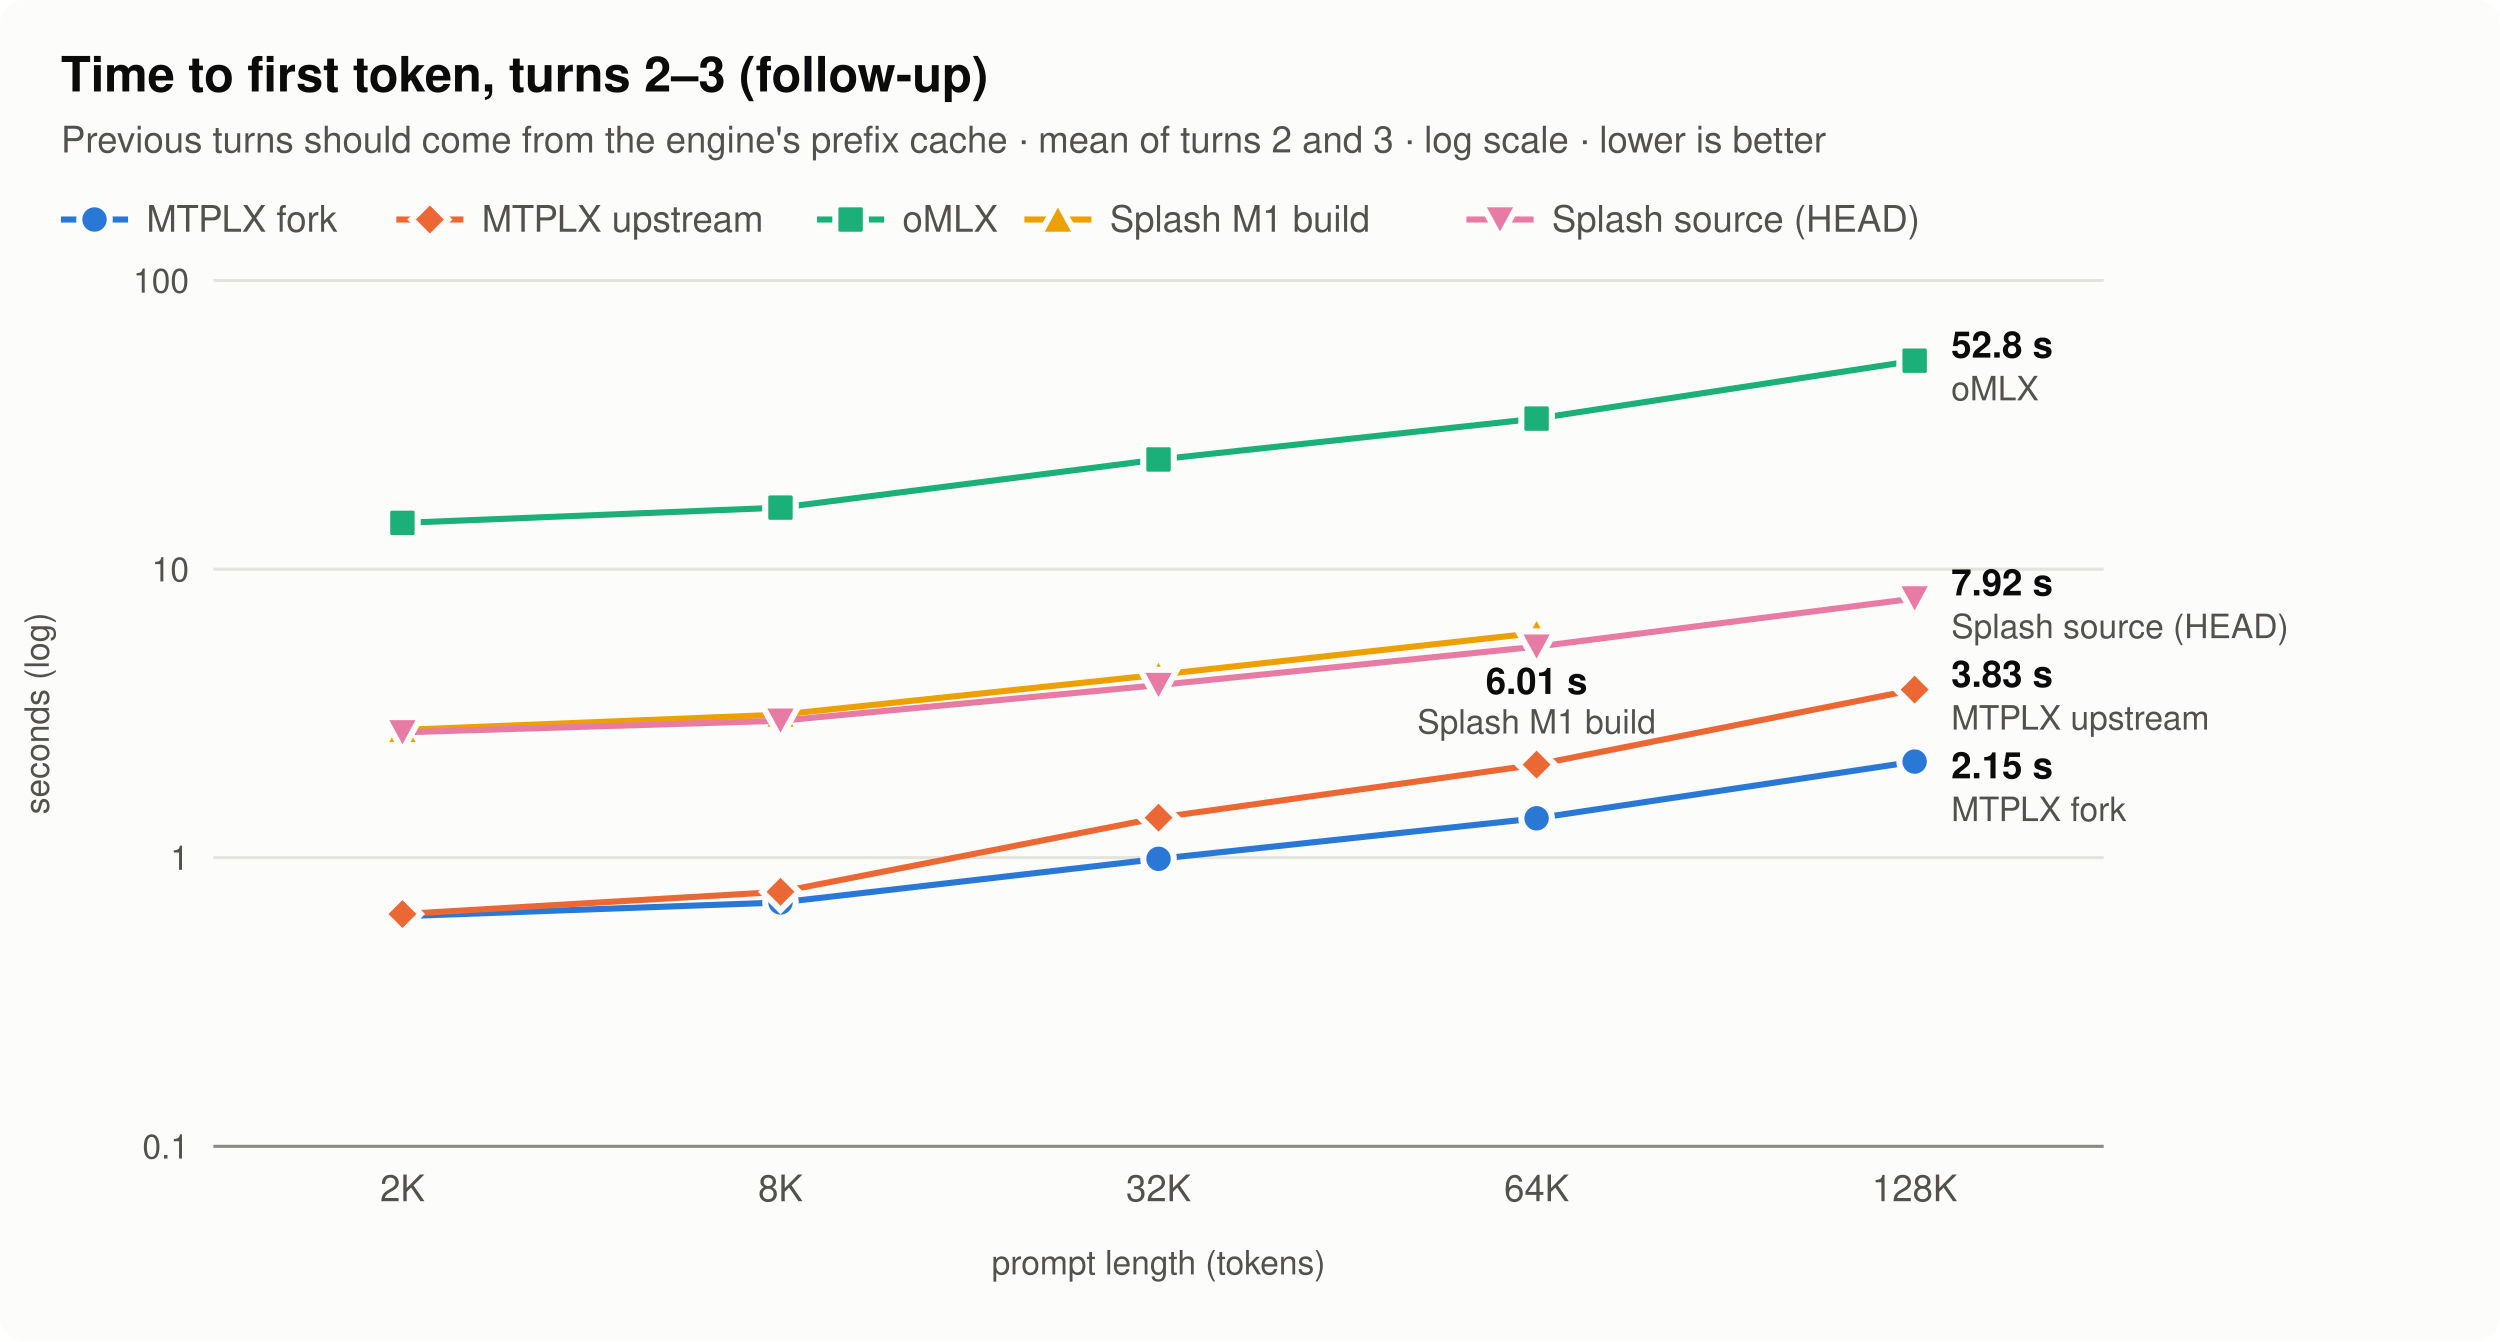
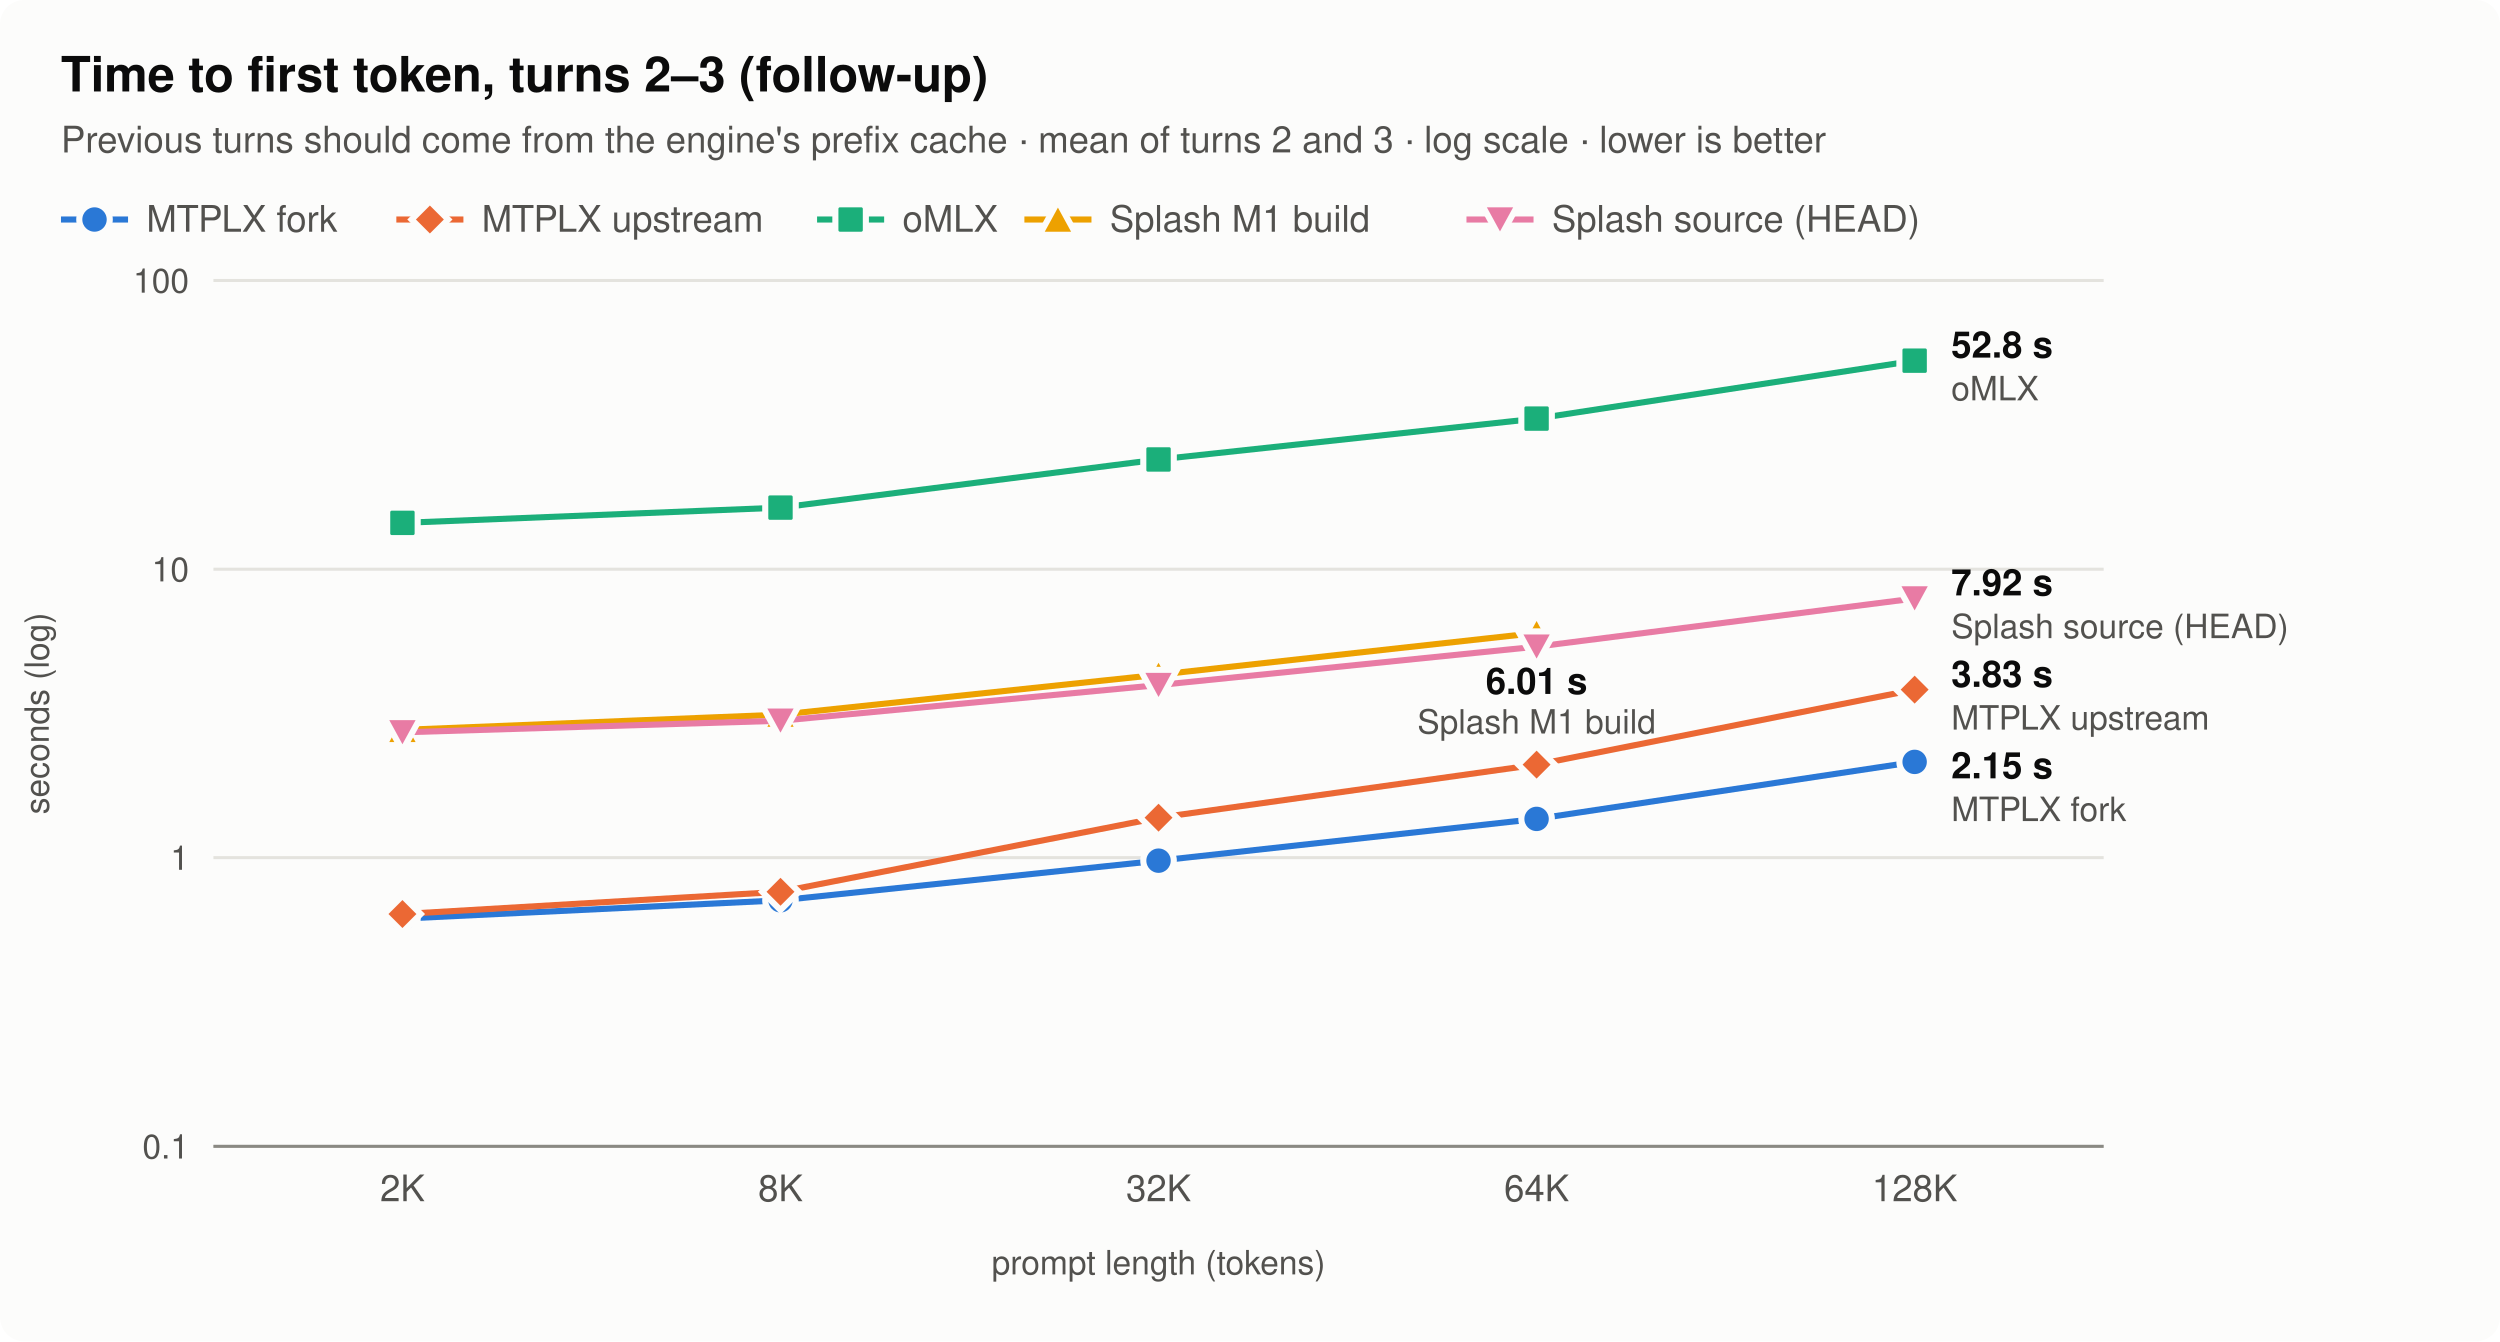
<svg xmlns="http://www.w3.org/2000/svg" viewBox="0 0 820 440" width="820" height="440" role="img" aria-label="Time to first token, turns 2–3 (follow-up)" font-family="-apple-system,BlinkMacSystemFont,Segoe UI,Helvetica,Arial,sans-serif">
  <rect width="820" height="440" rx="8" fill="#fcfcfb" />
  <text x="20" y="30" fill="#0b0b0b" font-size="16" font-weight="600">Time to first token, turns 2–3 (follow-up)</text>
  <text x="20" y="50" fill="#52514e" font-size="12">Previous turns should come from the engine's prefix cache · mean of turns 2 and 3 · log scale · lower is better</text>
  <line x1="20" x2="42" y1="72" y2="72" stroke="#2a78d6" stroke-width="2" />
  <circle cx="31" cy="72" r="5" fill="#2a78d6" stroke="#fcfcfb" stroke-width="2" />
  <text x="48" y="76" fill="#52514e" font-size="12">MTPLX fork</text>
  <line x1="130" x2="152" y1="72" y2="72" stroke="#eb6834" stroke-width="2" />
  <path d="M141 66L147 72L141 78L135 72Z" fill="#eb6834" stroke="#fcfcfb" stroke-width="2" />
  <text x="158" y="76" fill="#52514e" font-size="12">MTPLX upstream</text>
  <line x1="268" x2="290" y1="72" y2="72" stroke="#1baf7a" stroke-width="2" />
  <rect x="274" y="67" width="10" height="10" rx="1.5" fill="#1baf7a" stroke="#fcfcfb" stroke-width="2" />
  <text x="296" y="76" fill="#52514e" font-size="12">oMLX</text>
  <line x1="336" x2="358" y1="72" y2="72" stroke="#eda100" stroke-width="2" />
  <path d="M347 66L353 77L341 77Z" fill="#eda100" stroke="#fcfcfb" stroke-width="2" />
  <text x="364" y="76" fill="#52514e" font-size="12">Splash M1 build</text>
  <line x1="481" x2="503" y1="72" y2="72" stroke="#e87ba4" stroke-width="2" />
  <path d="M492 78L498 67L486 67Z" fill="#e87ba4" stroke="#fcfcfb" stroke-width="2" />
  <text x="509" y="76" fill="#52514e" font-size="12">Splash source (HEAD)</text>
  <line x1="70" x2="690" y1="376.0" y2="376.0" stroke="#e4e3de" />
  <text x="62" y="380.0" fill="#52514e" font-size="11" text-anchor="end">0.1</text>
  <line x1="70" x2="690" y1="281.3" y2="281.3" stroke="#e4e3de" />
  <text x="62" y="285.3" fill="#52514e" font-size="11" text-anchor="end">1</text>
  <line x1="70" x2="690" y1="186.7" y2="186.7" stroke="#e4e3de" />
  <text x="62" y="190.7" fill="#52514e" font-size="11" text-anchor="end">10</text>
  <line x1="70" x2="690" y1="92.0" y2="92.0" stroke="#e4e3de" />
  <text x="62" y="96.0" fill="#52514e" font-size="11" text-anchor="end">100</text>
  <line x1="70" x2="690" y1="376" y2="376" stroke="#8a8983" />
  <text x="132.0" y="394" fill="#52514e" font-size="12" text-anchor="middle">2K</text>
  <text x="256.0" y="394" fill="#52514e" font-size="12" text-anchor="middle">8K</text>
  <text x="380.0" y="394" fill="#52514e" font-size="12" text-anchor="middle">32K</text>
  <text x="504.0" y="394" fill="#52514e" font-size="12" text-anchor="middle">64K</text>
  <text x="628.0" y="394" fill="#52514e" font-size="12" text-anchor="middle">128K</text>
  <text x="380.0" y="418" fill="#52514e" font-size="11" text-anchor="middle">prompt length (tokens)</text>
  <text x="16" y="234.0" fill="#52514e" font-size="11" text-anchor="middle" transform="rotate(-90 16 234.0)">seconds (log)</text>
-   <polyline points="132.0,300.5 256.0,296.0 380.0,281.7 504.0,268.4 628.0,249.8" fill="none" stroke="#2a78d6" stroke-width="2" stroke-linejoin="round" />
-   <circle cx="132.0" cy="300.5" r="5" fill="#2a78d6" stroke="#fcfcfb" stroke-width="2" />
-   <circle cx="256.0" cy="296.0" r="5" fill="#2a78d6" stroke="#fcfcfb" stroke-width="2" />
-   <circle cx="380.0" cy="281.7" r="5" fill="#2a78d6" stroke="#fcfcfb" stroke-width="2" />
-   <circle cx="504.0" cy="268.4" r="5" fill="#2a78d6" stroke="#fcfcfb" stroke-width="2" />
-   <circle cx="628.0" cy="249.8" r="5" fill="#2a78d6" stroke="#fcfcfb" stroke-width="2" />
+   <polyline points="132.0,301.3 256.0,295.3 380.0,282.3 504.0,268.6 628.0,249.9" fill="none" stroke="#2a78d6" stroke-width="2" stroke-linejoin="round" />
+   <circle cx="132.0" cy="301.3" r="5" fill="#2a78d6" stroke="#fcfcfb" stroke-width="2" />
+   <circle cx="256.0" cy="295.3" r="5" fill="#2a78d6" stroke="#fcfcfb" stroke-width="2" />
+   <circle cx="380.0" cy="282.3" r="5" fill="#2a78d6" stroke="#fcfcfb" stroke-width="2" />
+   <circle cx="504.0" cy="268.6" r="5" fill="#2a78d6" stroke="#fcfcfb" stroke-width="2" />
+   <circle cx="628.0" cy="249.9" r="5" fill="#2a78d6" stroke="#fcfcfb" stroke-width="2" />
  <polyline points="132.0,299.8 256.0,292.5 380.0,268.2 504.0,250.8 628.0,226.2" fill="none" stroke="#eb6834" stroke-width="2" stroke-linejoin="round" />
  <path d="M132.0 293.8L138.0 299.8L132.0 305.8L126.0 299.8Z" fill="#eb6834" stroke="#fcfcfb" stroke-width="2" />
  <path d="M256.0 286.5L262.0 292.5L256.0 298.5L250.0 292.5Z" fill="#eb6834" stroke="#fcfcfb" stroke-width="2" />
  <path d="M380.0 262.2L386.0 268.2L380.0 274.2L374.0 268.2Z" fill="#eb6834" stroke="#fcfcfb" stroke-width="2" />
  <path d="M504.0 244.8L510.0 250.8L504.0 256.8L498.0 250.8Z" fill="#eb6834" stroke="#fcfcfb" stroke-width="2" />
  <path d="M628.0 220.2L634.0 226.2L628.0 232.2L622.0 226.2Z" fill="#eb6834" stroke="#fcfcfb" stroke-width="2" />
  <polyline points="132.0,171.5 256.0,166.5 380.0,150.7 504.0,137.3 628.0,118.3" fill="none" stroke="#1baf7a" stroke-width="2" stroke-linejoin="round" />
  <rect x="127.0" y="166.5" width="10" height="10" rx="1.5" fill="#1baf7a" stroke="#fcfcfb" stroke-width="2" />
  <rect x="251.0" y="161.5" width="10" height="10" rx="1.5" fill="#1baf7a" stroke="#fcfcfb" stroke-width="2" />
  <rect x="375.0" y="145.7" width="10" height="10" rx="1.5" fill="#1baf7a" stroke="#fcfcfb" stroke-width="2" />
  <rect x="499.0" y="132.3" width="10" height="10" rx="1.5" fill="#1baf7a" stroke="#fcfcfb" stroke-width="2" />
  <rect x="623.0" y="113.3" width="10" height="10" rx="1.5" fill="#1baf7a" stroke="#fcfcfb" stroke-width="2" />
  <polyline points="132.0,239.4 256.0,234.4 380.0,221.3 504.0,207.6" fill="none" stroke="#eda100" stroke-width="2" stroke-linejoin="round" />
  <path d="M132.0 233.4L138.0 244.4L126.0 244.4Z" fill="#eda100" stroke="#fcfcfb" stroke-width="2" />
  <path d="M256.0 228.4L262.0 239.4L250.0 239.4Z" fill="#eda100" stroke="#fcfcfb" stroke-width="2" />
  <path d="M380.0 215.3L386.0 226.3L374.0 226.3Z" fill="#eda100" stroke="#fcfcfb" stroke-width="2" />
  <path d="M504.0 201.6L510.0 212.6L498.0 212.6Z" fill="#eda100" stroke="#fcfcfb" stroke-width="2" />
  <text x="504.0" y="227.6" fill="#0b0b0b" font-size="12" font-weight="600" text-anchor="middle">6.01 s</text>
  <text x="504.0" y="240.6" fill="#52514e" font-size="11" text-anchor="middle">Splash M1 build</text>
  <polyline points="132.0,240.2 256.0,236.4 380.0,224.7 504.0,212.1 628.0,196.3" fill="none" stroke="#e87ba4" stroke-width="2" stroke-linejoin="round" />
  <path d="M132.0 246.2L138.0 235.2L126.0 235.2Z" fill="#e87ba4" stroke="#fcfcfb" stroke-width="2" />
  <path d="M256.0 242.4L262.0 231.4L250.0 231.4Z" fill="#e87ba4" stroke="#fcfcfb" stroke-width="2" />
  <path d="M380.0 230.7L386.0 219.7L374.0 219.7Z" fill="#e87ba4" stroke="#fcfcfb" stroke-width="2" />
  <path d="M504.0 218.1L510.0 207.1L498.0 207.1Z" fill="#e87ba4" stroke="#fcfcfb" stroke-width="2" />
  <path d="M628.0 202.3L634.0 191.3L622.0 191.3Z" fill="#e87ba4" stroke="#fcfcfb" stroke-width="2" />
  <text x="640.0" y="117.3" fill="#0b0b0b" font-size="12" font-weight="600">52.8 s</text>
  <text x="640.0" y="131.3" fill="#52514e" font-size="11">oMLX</text>
  <text x="640.0" y="195.3" fill="#0b0b0b" font-size="12" font-weight="600">7.92 s</text>
  <text x="640.0" y="209.3" fill="#52514e" font-size="11">Splash source (HEAD)</text>
  <text x="640.0" y="225.3" fill="#0b0b0b" font-size="12" font-weight="600">3.83 s</text>
  <text x="640.0" y="239.3" fill="#52514e" font-size="11">MTPLX upstream</text>
  <text x="640.0" y="255.3" fill="#0b0b0b" font-size="12" font-weight="600">2.15 s</text>
  <text x="640.0" y="269.3" fill="#52514e" font-size="11">MTPLX fork</text>
</svg>
